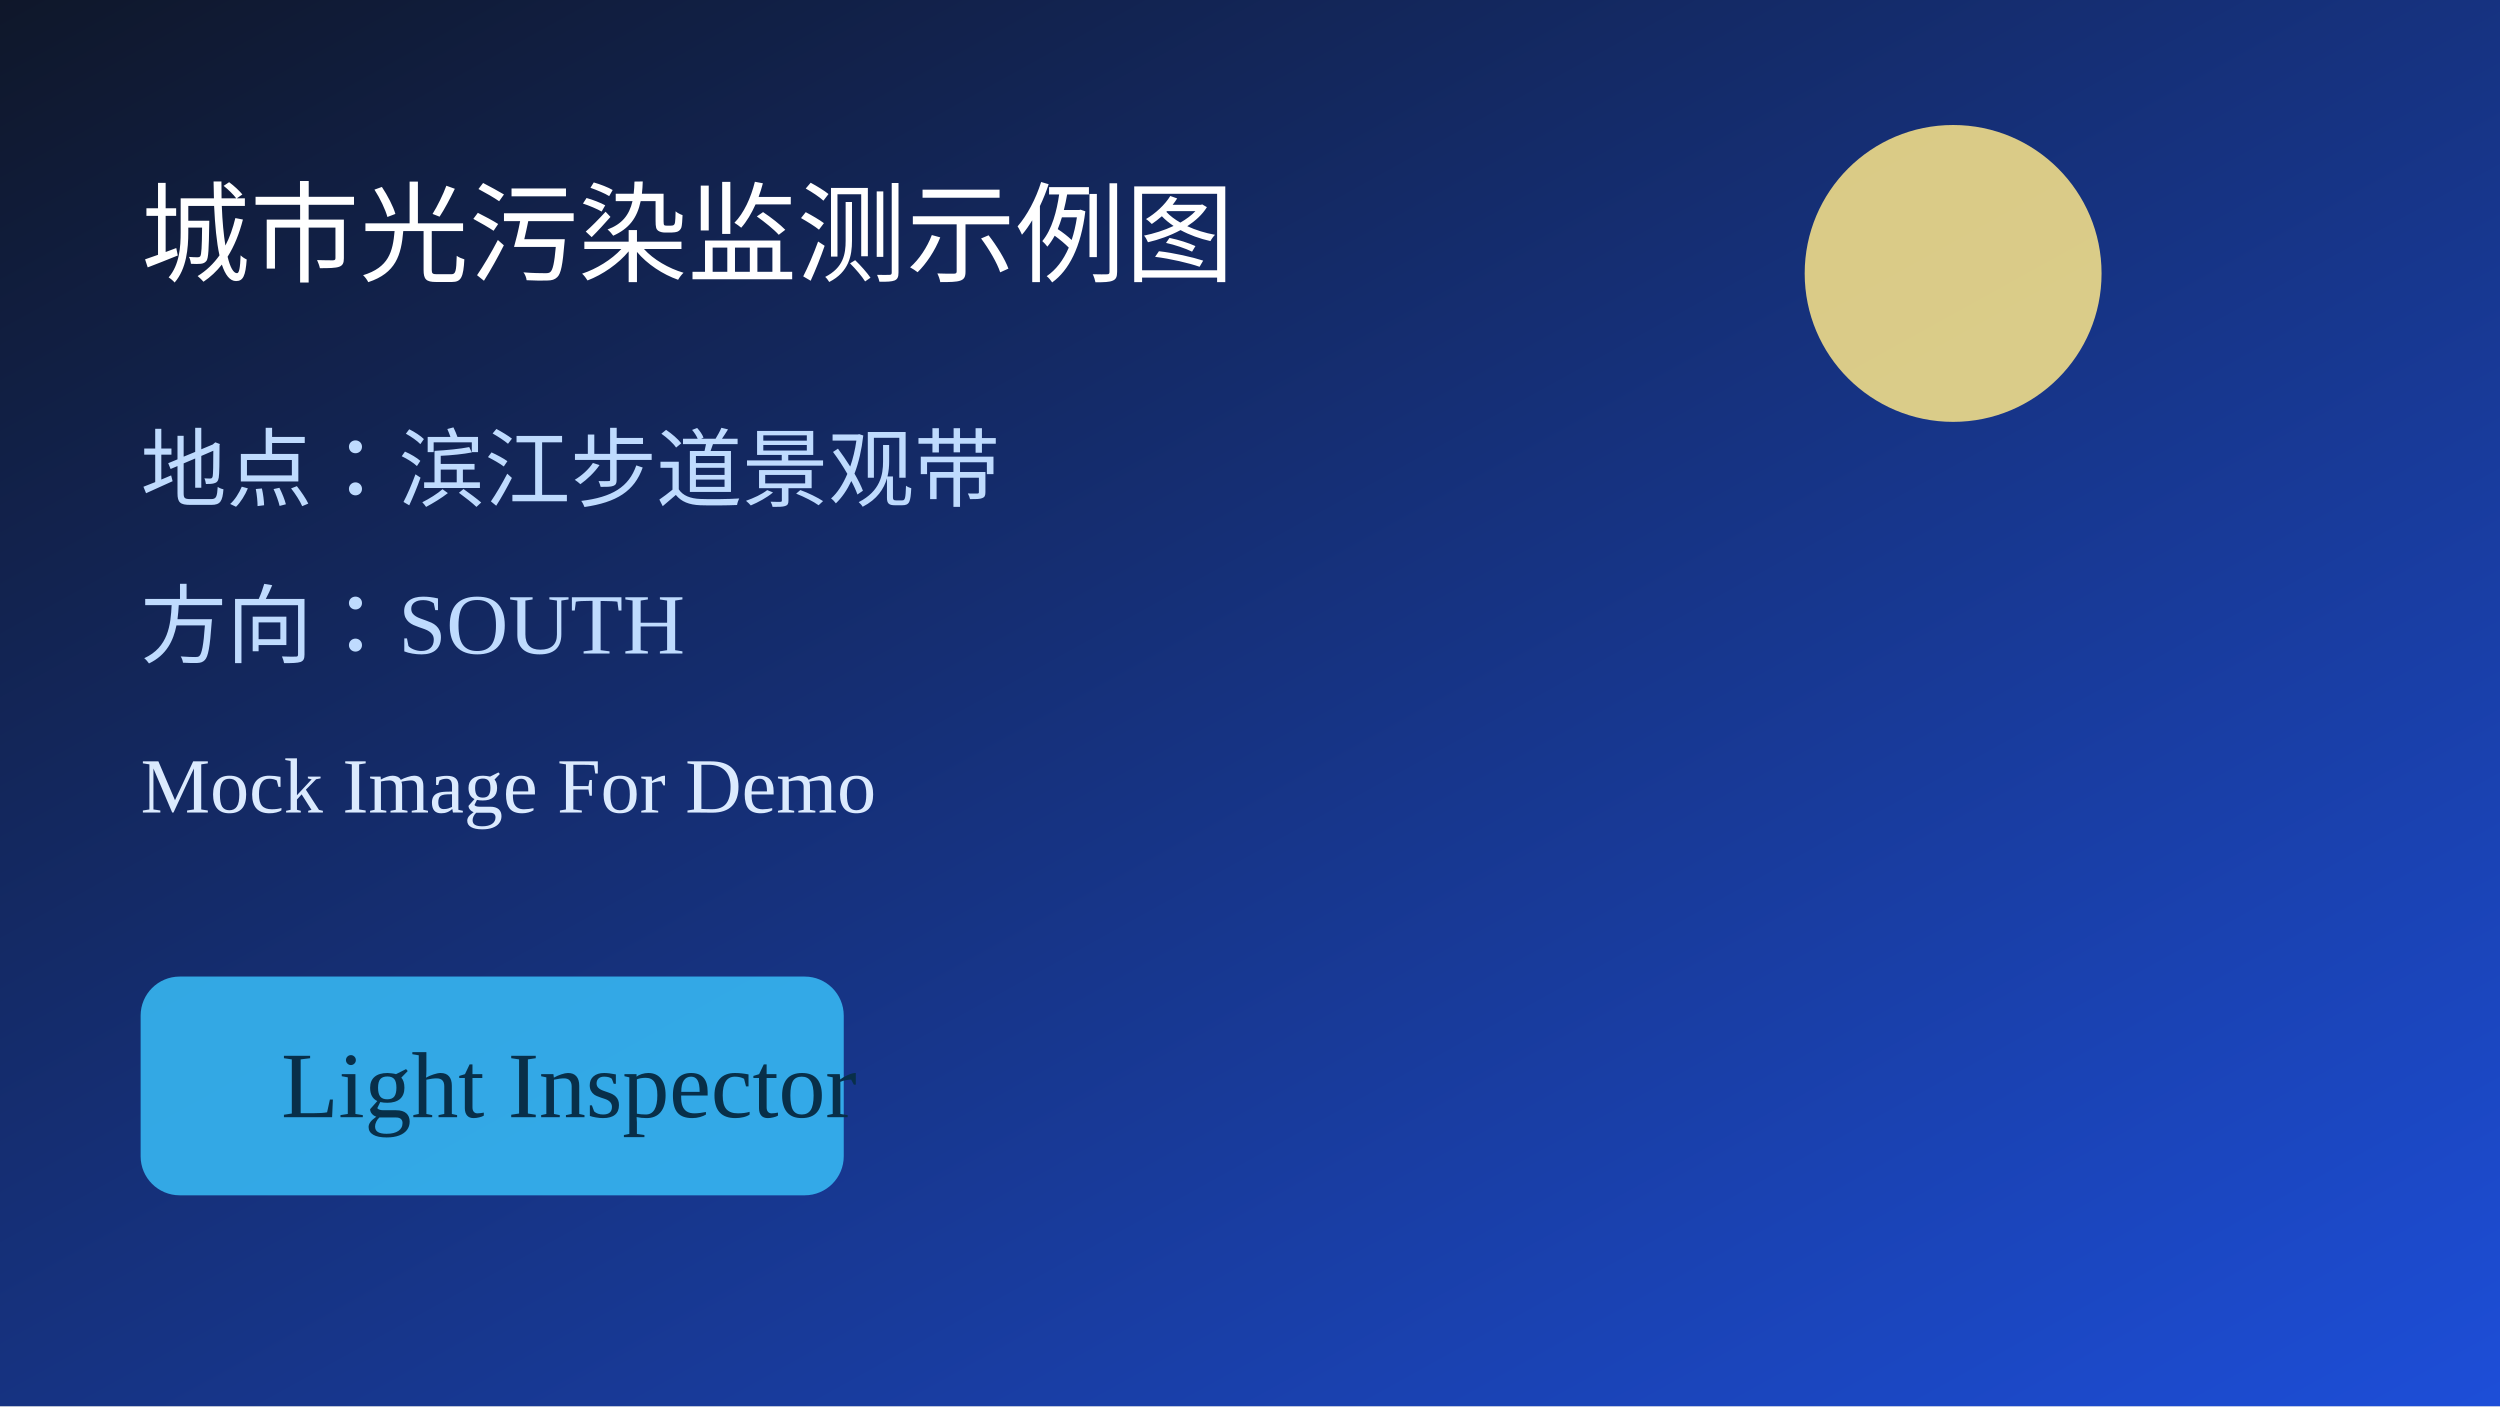
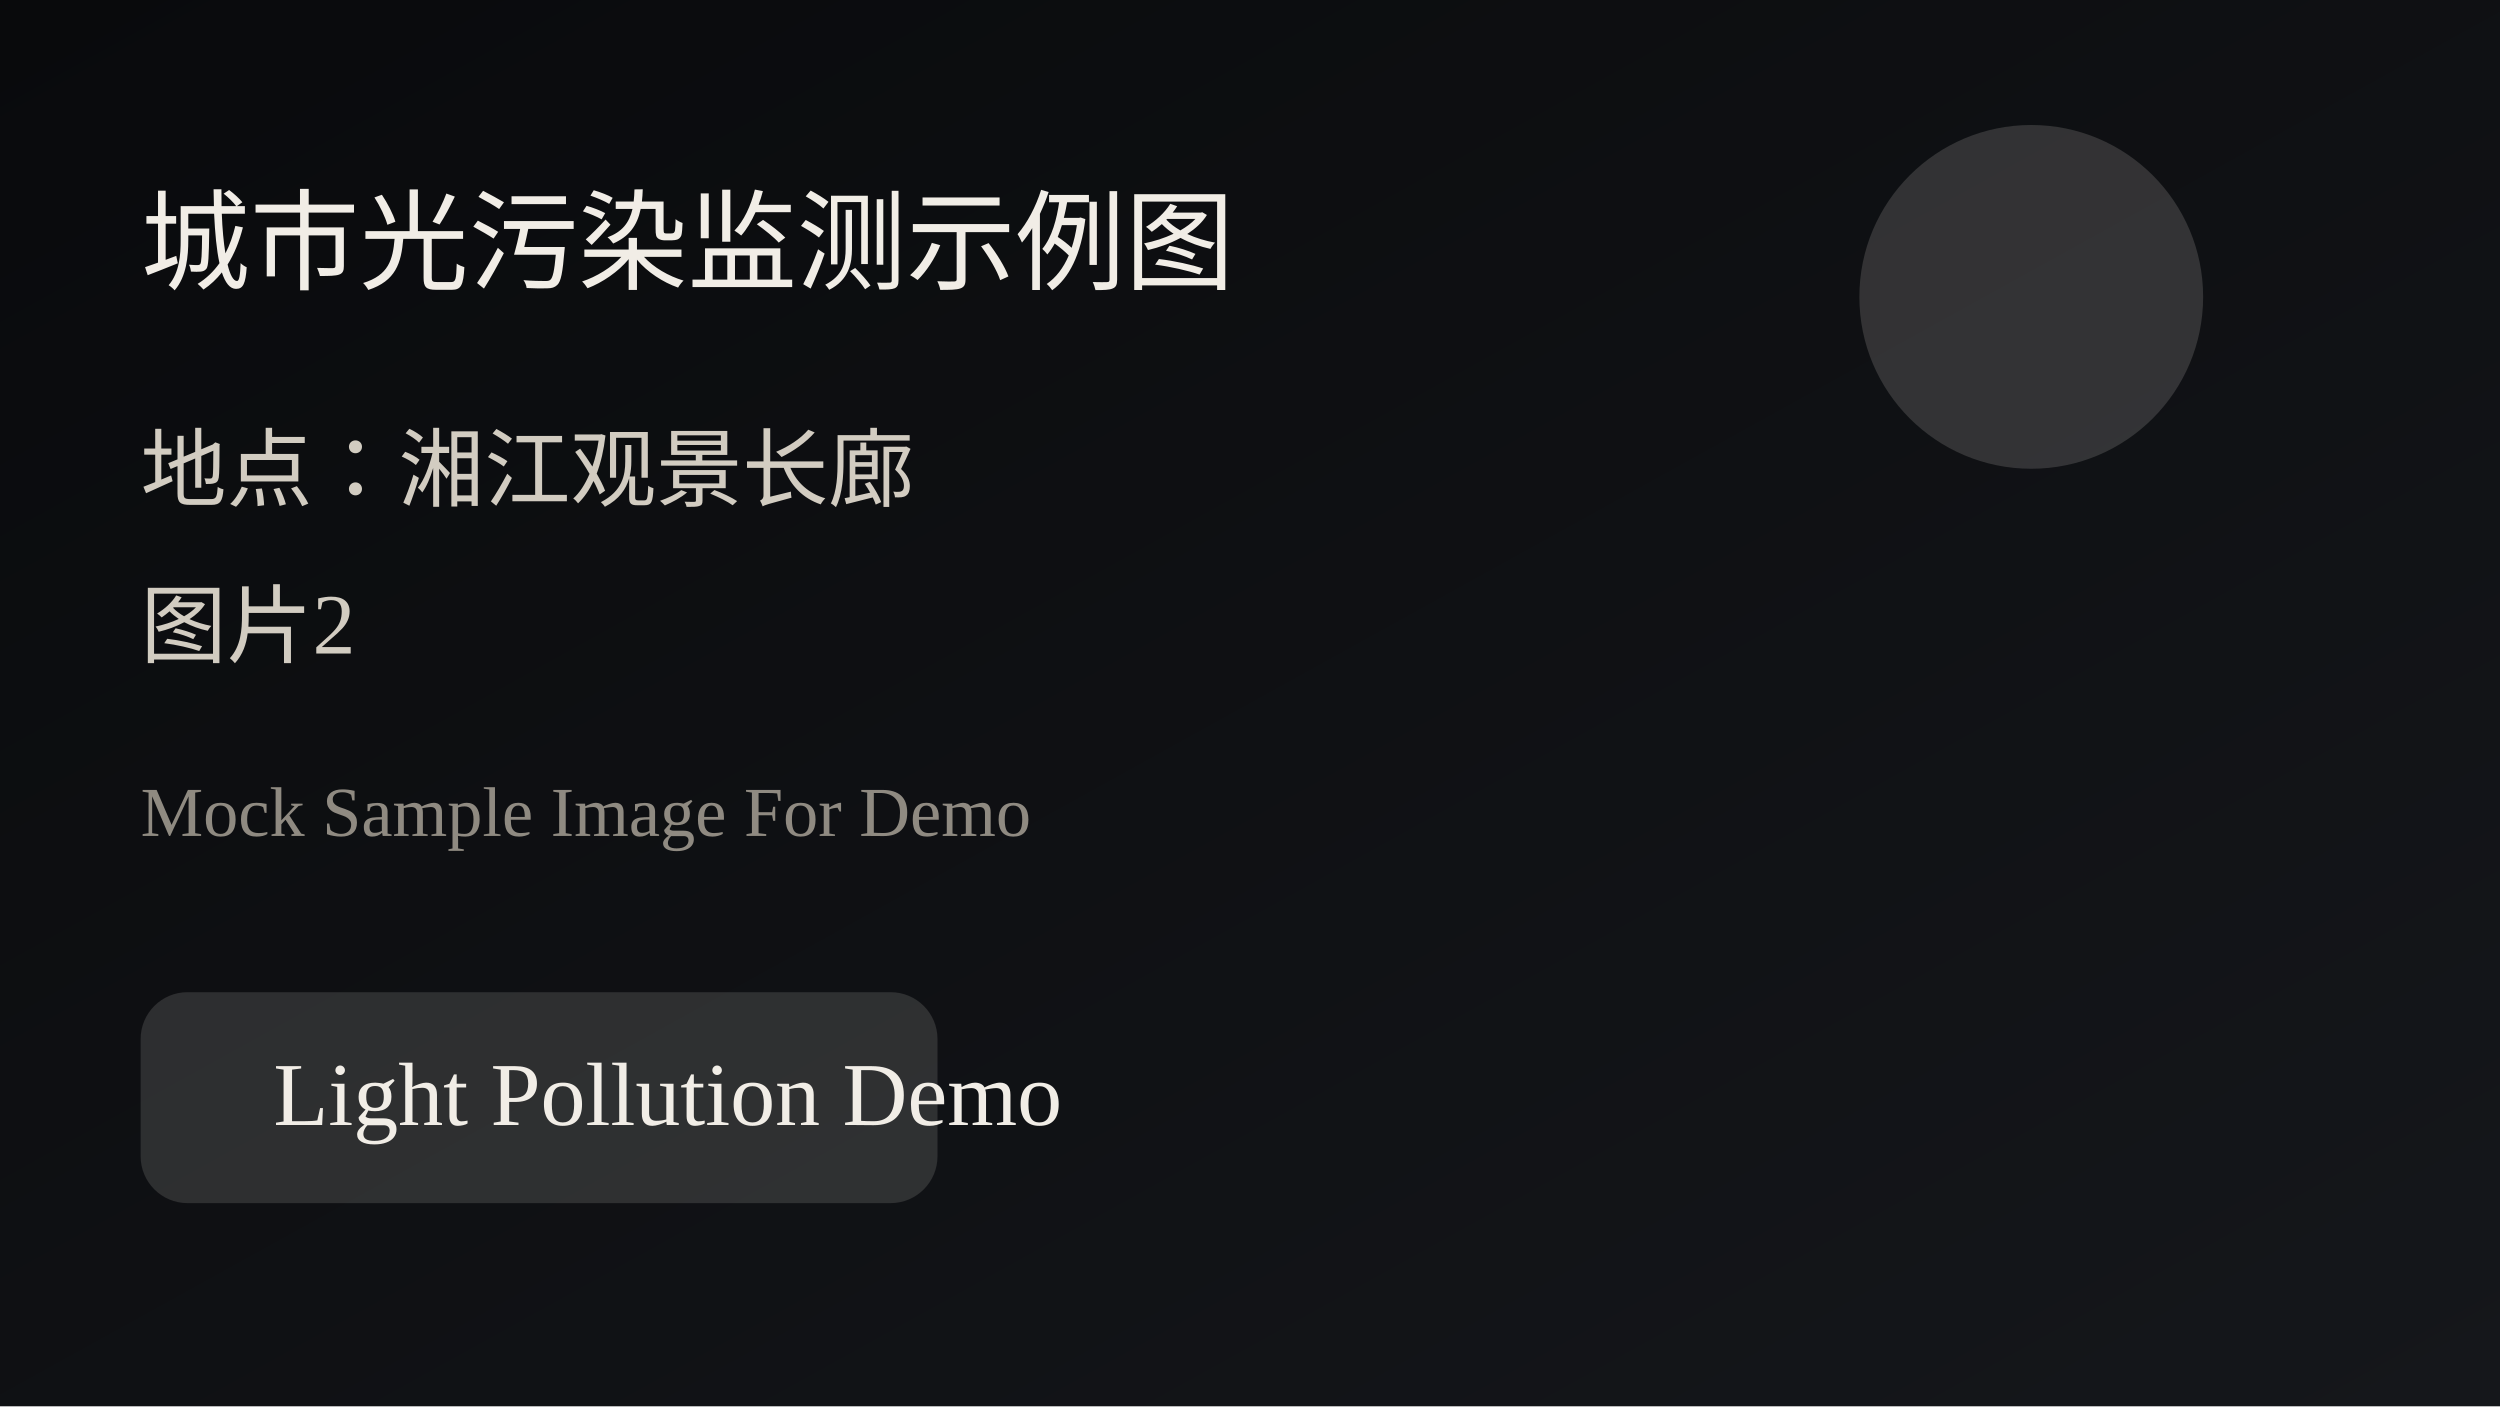
<svg xmlns="http://www.w3.org/2000/svg" width="640" height="360">
  <defs>
    <linearGradient id="bg" x1="0" x2="1" y1="0" y2="1">
-       <stop offset="0%" stop-color="#0f172a" />
-       <stop offset="100%" stop-color="#1d4ed8" />
+       <stop offset="0%" stop-color="#090a0c" />
+       <stop offset="100%" stop-color="#15171b" />
    </linearGradient>
  </defs>
  <rect width="100%" height="100%" fill="url(#bg)" />
-   <circle cx="500" cy="70" r="38" fill="#fde68a" opacity="0.85" />
-   <text x="36" y="70" font-size="28" fill="#ffffff">城市光污染监测示例图</text>
-   <text x="36" y="128" font-size="22" fill="#bfdbfe">地点：滨江步道景观带</text>
-   <text x="36" y="168" font-size="22" fill="#bfdbfe">方向：SOUTH</text>
-   <text x="36" y="208" font-size="20" fill="#dbeafe">Mock Image For Demo</text>
-   <rect x="36" y="250" width="180" height="56" rx="10" fill="#38bdf8" opacity="0.85" />
-   <text x="72" y="286" font-size="24" fill="#082f49">Light Inspector</text>
+   <circle cx="520" cy="76" r="44" fill="#f1ede6" opacity="0.16" />
+   <text x="36" y="72" font-size="28" fill="#f1ede6">城市光污染监测示例图</text>
+   <text x="36" y="128" font-size="22" fill="#d2ccc1">地点：湘江观景长廊</text>
+   <text x="36" y="168" font-size="22" fill="#d2ccc1">图片2</text>
+   <text x="36" y="214" font-size="18" fill="#8f8a81">Mock Sample Image For Demo</text>
+   <rect x="36" y="254" width="204" height="54" rx="12" fill="#f1ede6" opacity="0.14" />
+   <text x="70" y="288" font-size="23" fill="#f1ede6">Light Pollution Demo</text>
</svg>
